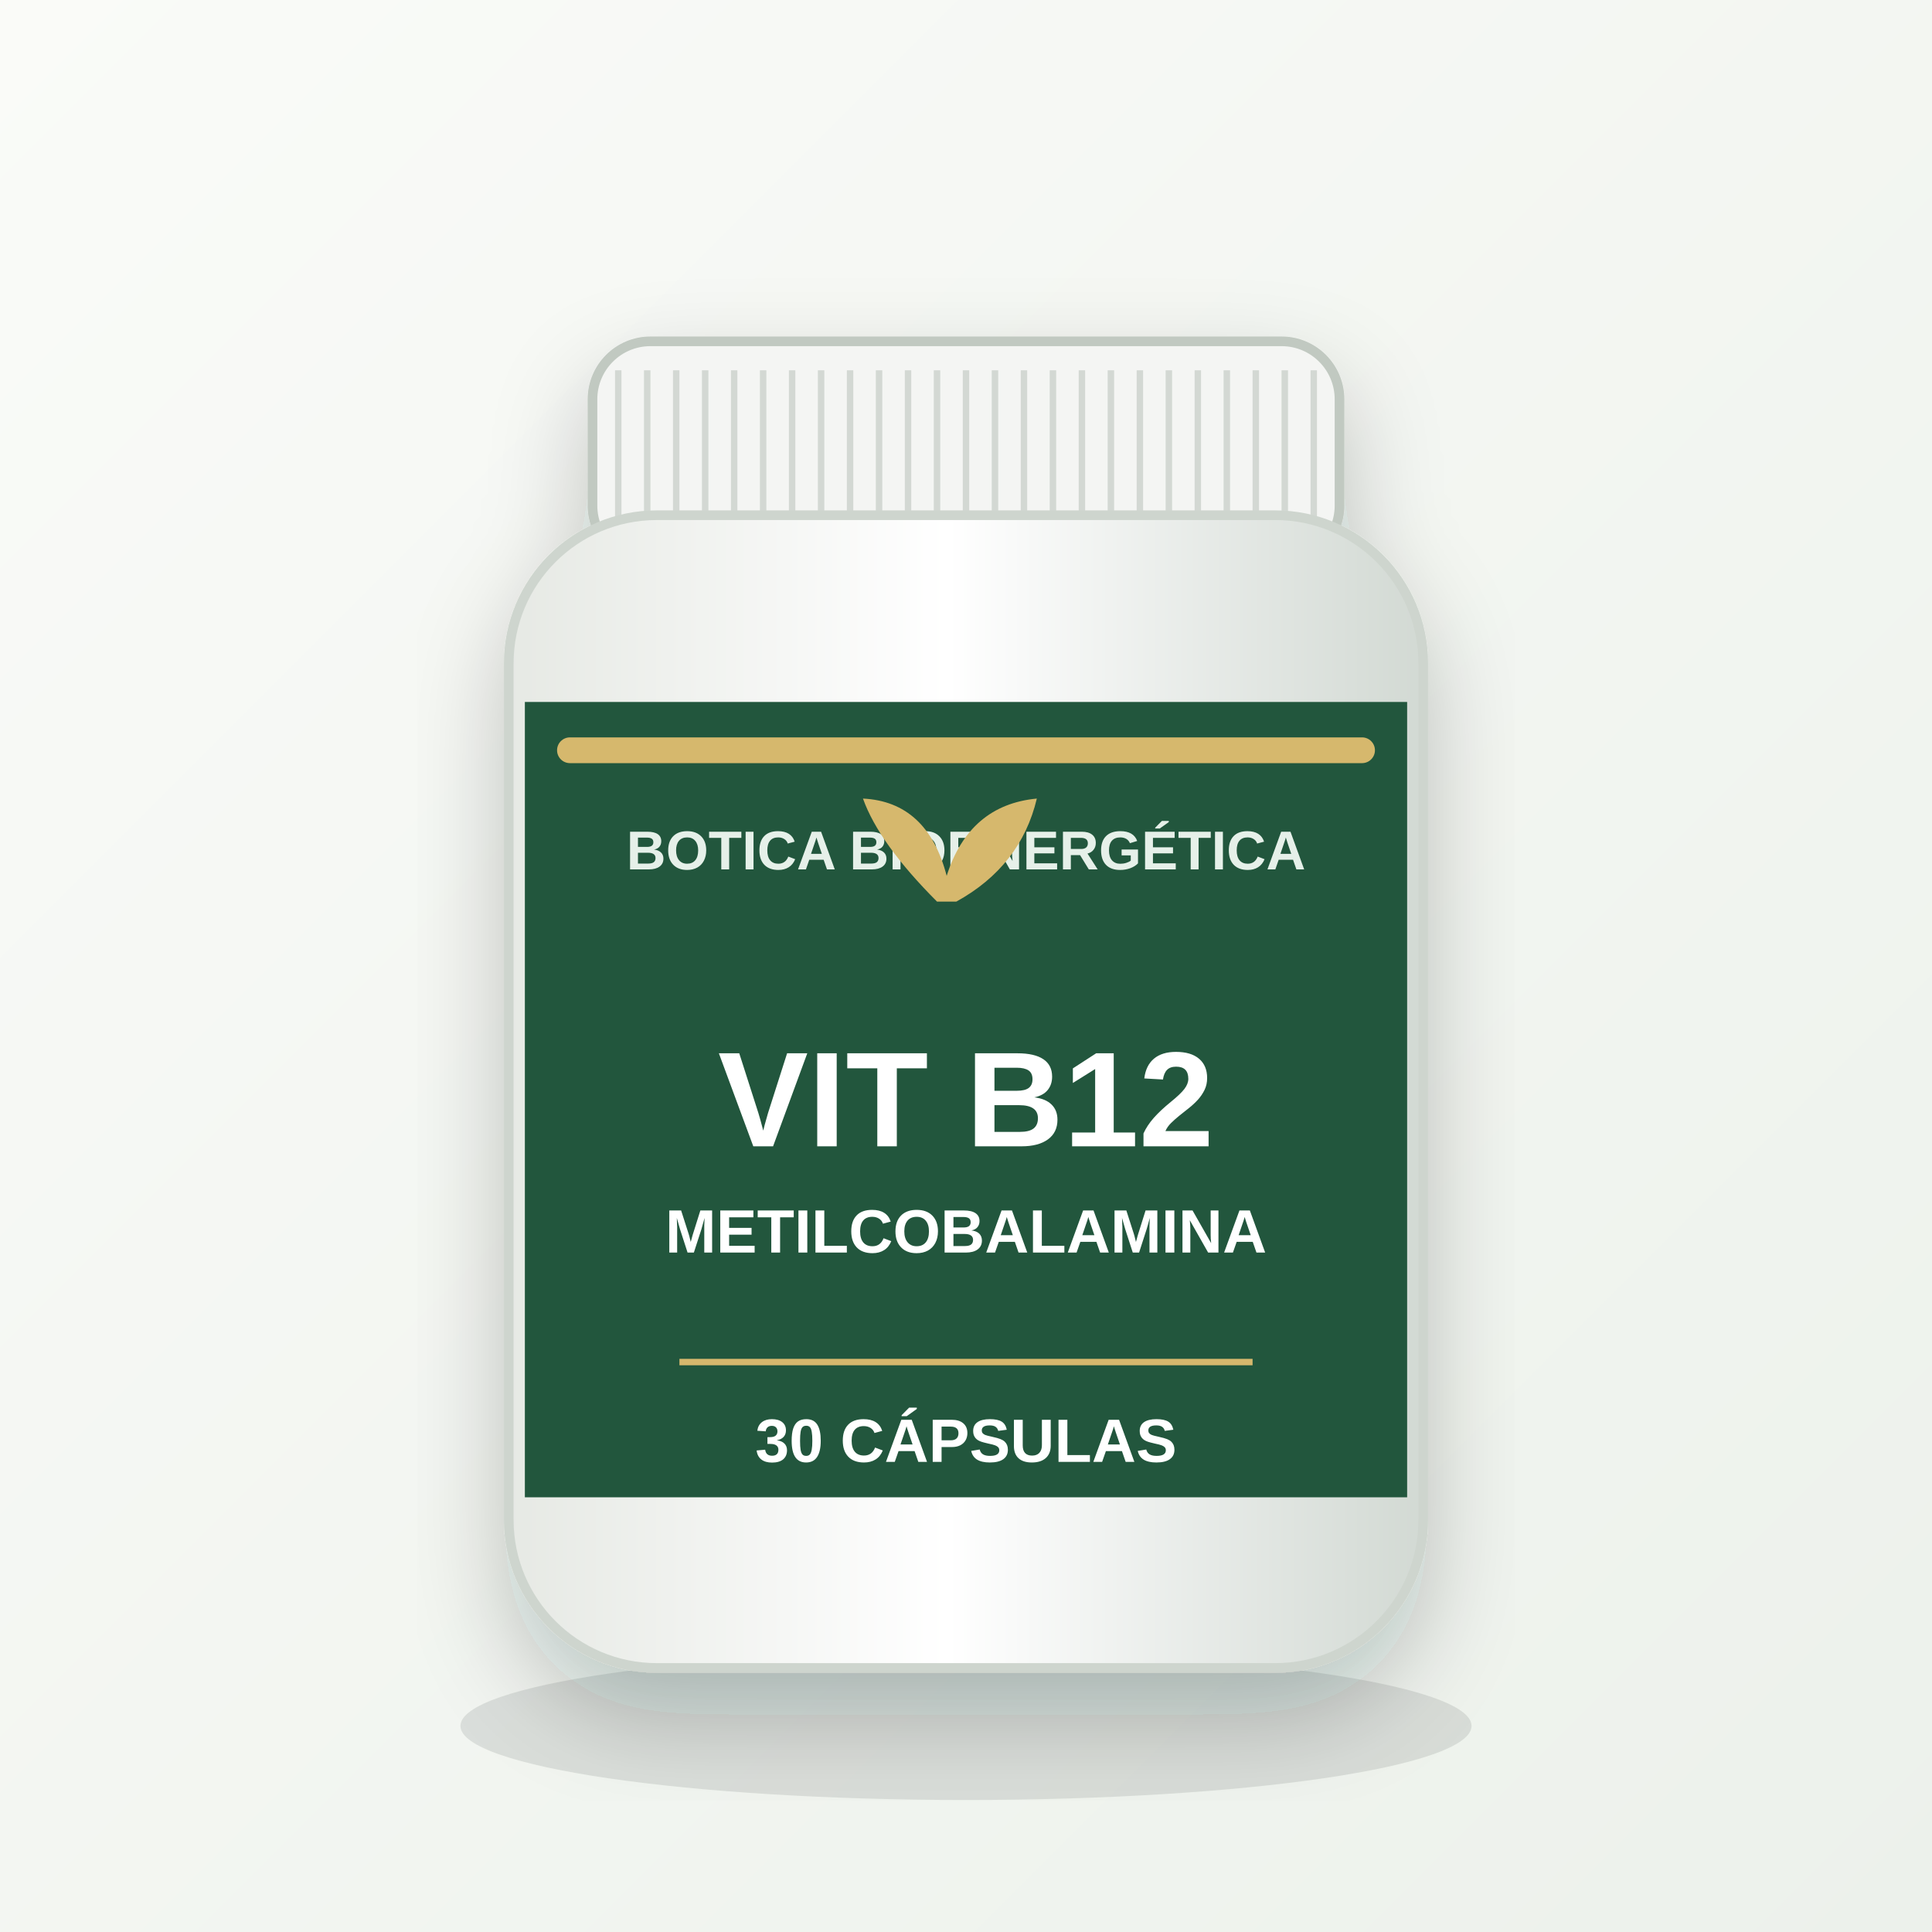
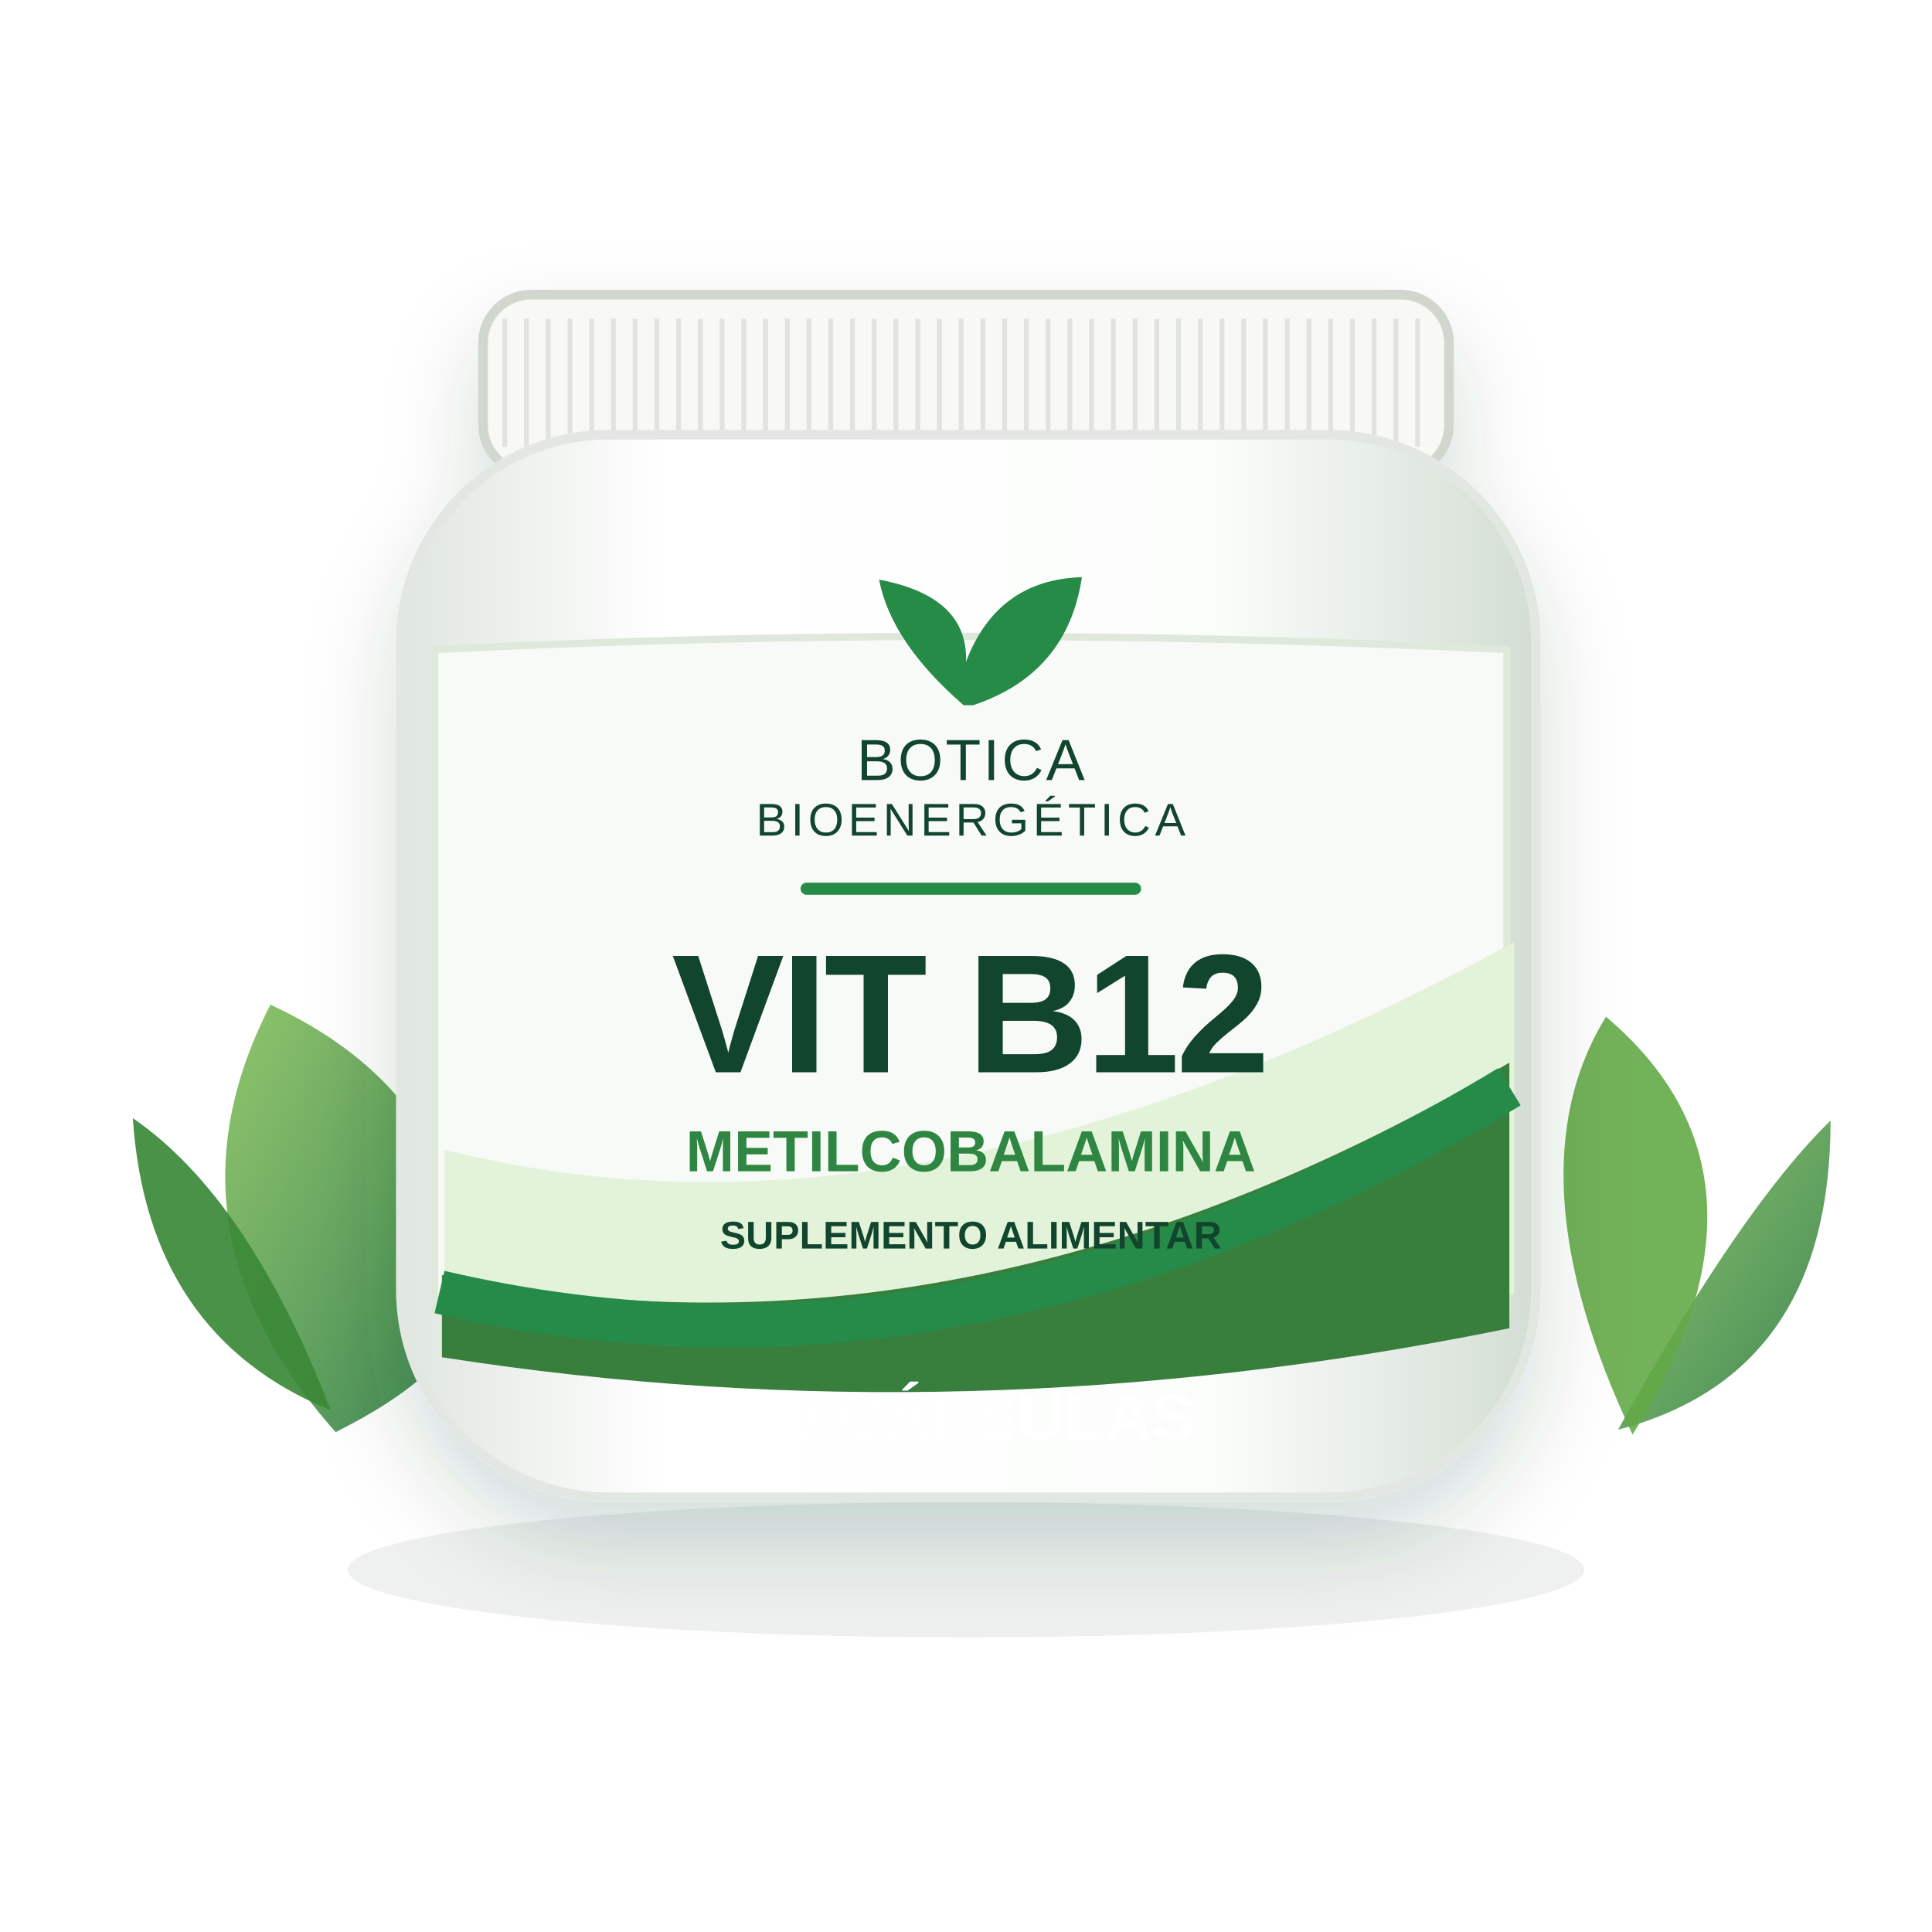
- <svg xmlns="http://www.w3.org/2000/svg" viewBox="0 0 600 600" role="img" aria-label="VIT B12 METILCOBALAMINA 30 CÁPSULAS">
+ <svg xmlns="http://www.w3.org/2000/svg" viewBox="0 0 800 800" role="img" aria-label="VIT B12 METILCOBALAMINA Botica Bioenergética">
  <defs>
-     <linearGradient id="bg" x2="1" y2="1">
-       <stop stop-color="#fafbf8" />
-       <stop offset="1" stop-color="#ecf1eb" />
+     <linearGradient id="glass" x1="0" x2="1">
+       <stop stop-color="#e0e6e0" />
+       <stop offset=".23" stop-color="#ffffff" />
+       <stop offset=".72" stop-color="#fbfdfb" />
+       <stop offset="1" stop-color="#d4ded4" />
    </linearGradient>
-     <linearGradient id="jar" x1="0" y1="0" x2="1" y2="0">
-       <stop stop-color="#e6e9e4" />
-       <stop offset=".48" stop-color="#ffffff" />
-       <stop offset="1" stop-color="#d2d9d3" />
+     <linearGradient id="amber" x1="0" x2="1">
+       <stop stop-color="#512e18" />
+       <stop offset=".45" stop-color="#b3753e" />
+       <stop offset="1" stop-color="#4e2c1b" />
    </linearGradient>
-     <filter id="shadow">
-       <feDropShadow dx="0" dy="13" stdDeviation="15" flood-color="#14251c" flood-opacity=".22" />
+     <filter id="shade" x="-30%" y="-30%" width="160%" height="160%">
+       <feDropShadow dx="0" dy="18" stdDeviation="18" flood-color="#0e3622" flood-opacity=".17" />
    </filter>
+     <linearGradient id="leaf" x1="0" y1="0" x2="1" y2="1">
+       <stop stop-color="#7dbb52" />
+       <stop offset="1" stop-color="#1e7339" />
+     </linearGradient>
  </defs>
-   <rect width="600" height="600" fill="url(#bg)" />
-   <ellipse cx="300" cy="536" rx="157" ry="23" fill="#1a2820" opacity=".11" />
-   <g filter="url(#shadow)">
-     <rect x="184" y="106" width="232" height="69" rx="18" fill="#f4f5f3" stroke="#c1c9c1" stroke-width="3" />
-     <path d="M192 115v48" stroke="#d3d8d3" stroke-width="2" />
-     <path d="M201 115v48" stroke="#d3d8d3" stroke-width="2" />
-     <path d="M210 115v48" stroke="#d3d8d3" stroke-width="2" />
-     <path d="M219 115v48" stroke="#d3d8d3" stroke-width="2" />
-     <path d="M228 115v48" stroke="#d3d8d3" stroke-width="2" />
-     <path d="M237 115v48" stroke="#d3d8d3" stroke-width="2" />
-     <path d="M246 115v48" stroke="#d3d8d3" stroke-width="2" />
-     <path d="M255 115v48" stroke="#d3d8d3" stroke-width="2" />
-     <path d="M264 115v48" stroke="#d3d8d3" stroke-width="2" />
-     <path d="M273 115v48" stroke="#d3d8d3" stroke-width="2" />
-     <path d="M282 115v48" stroke="#d3d8d3" stroke-width="2" />
-     <path d="M291 115v48" stroke="#d3d8d3" stroke-width="2" />
-     <path d="M300 115v48" stroke="#d3d8d3" stroke-width="2" />
-     <path d="M309 115v48" stroke="#d3d8d3" stroke-width="2" />
-     <path d="M318 115v48" stroke="#d3d8d3" stroke-width="2" />
-     <path d="M327 115v48" stroke="#d3d8d3" stroke-width="2" />
-     <path d="M336 115v48" stroke="#d3d8d3" stroke-width="2" />
-     <path d="M345 115v48" stroke="#d3d8d3" stroke-width="2" />
-     <path d="M354 115v48" stroke="#d3d8d3" stroke-width="2" />
-     <path d="M363 115v48" stroke="#d3d8d3" stroke-width="2" />
-     <path d="M372 115v48" stroke="#d3d8d3" stroke-width="2" />
-     <path d="M381 115v48" stroke="#d3d8d3" stroke-width="2" />
-     <path d="M390 115v48" stroke="#d3d8d3" stroke-width="2" />
-     <path d="M399 115v48" stroke="#d3d8d3" stroke-width="2" />
-     <path d="M408 115v48" stroke="#d3d8d3" stroke-width="2" />
-     <rect x="158" y="160" width="284" height="358" rx="46" fill="url(#jar)" stroke="#ced5ce" stroke-width="3" />
-     <path d="M163 218h274v247H163z" fill="#21563c" />
-     <rect x="173" y="229" width="254" height="8" rx="4" fill="#d6b86d" />
-     <text x="300" y="270" font-family="Arial,sans-serif" text-anchor="middle" fill="#e6f0e9" font-size="17" font-weight="700">BOTICA BIOENERGÉTICA</text>
-     <path d="M291 280q-18-18-23-32q20 1 26 24q7-22 28-24q-5 21-25 32" fill="#d6b86d" />
-     <text x="300" y="356" text-anchor="middle" font-family="Arial,sans-serif" font-size="42" font-weight="900" fill="#ffffff">VIT B12</text>
-     <text x="300" y="389" text-anchor="middle" font-family="Arial,sans-serif" font-size="19" font-weight="700" fill="#ffffff">METILCOBALAMINA</text>
-     <path d="M211 423h178" stroke="#d6b86d" stroke-width="2" />
-     <text x="300" y="454" text-anchor="middle" font-family="Arial,sans-serif" font-size="19" font-weight="700" fill="#ffffff">30 CÁPSULAS</text>
+   <rect width="800" height="800" fill="#ffffff" />
+   <ellipse cx="400" cy="650" rx="256" ry="28" fill="#21472e" opacity=".08" />
+   <path d="M139 593Q64 509 112 416Q198 456 192 546Q185 570 139 593Z" fill="url(#leaf)" opacity=".85" />
+   <path d="M137 584Q103 496 55 463Q61 553 137 584Z" fill="#3b8937" opacity=".92" />
+   <path d="M670 592Q721 500 758 464Q758 569 670 592Z" fill="url(#leaf)" opacity=".85" />
+   <path d="M676 594Q625 486 665 421Q743 487 676 594Z" fill="#63aa46" opacity=".9" />
+   <g filter="url(#shade)">
+     <rect x="200" y="122" width="400" height="74" rx="20" fill="#f8f8f5" stroke="#d1d6cf" stroke-width="4" />
+     <path d="M209 132v53" stroke="#e0e4de" stroke-width="2" />
+     <path d="M218 132v53" stroke="#e0e4de" stroke-width="2" />
+     <path d="M227 132v53" stroke="#e0e4de" stroke-width="2" />
+     <path d="M236 132v53" stroke="#e0e4de" stroke-width="2" />
+     <path d="M245 132v53" stroke="#e0e4de" stroke-width="2" />
+     <path d="M254 132v53" stroke="#e0e4de" stroke-width="2" />
+     <path d="M263 132v53" stroke="#e0e4de" stroke-width="2" />
+     <path d="M272 132v53" stroke="#e0e4de" stroke-width="2" />
+     <path d="M281 132v53" stroke="#e0e4de" stroke-width="2" />
+     <path d="M290 132v53" stroke="#e0e4de" stroke-width="2" />
+     <path d="M299 132v53" stroke="#e0e4de" stroke-width="2" />
+     <path d="M308 132v53" stroke="#e0e4de" stroke-width="2" />
+     <path d="M317 132v53" stroke="#e0e4de" stroke-width="2" />
+     <path d="M326 132v53" stroke="#e0e4de" stroke-width="2" />
+     <path d="M335 132v53" stroke="#e0e4de" stroke-width="2" />
+     <path d="M344 132v53" stroke="#e0e4de" stroke-width="2" />
+     <path d="M353 132v53" stroke="#e0e4de" stroke-width="2" />
+     <path d="M362 132v53" stroke="#e0e4de" stroke-width="2" />
+     <path d="M371 132v53" stroke="#e0e4de" stroke-width="2" />
+     <path d="M380 132v53" stroke="#e0e4de" stroke-width="2" />
+     <path d="M389 132v53" stroke="#e0e4de" stroke-width="2" />
+     <path d="M398 132v53" stroke="#e0e4de" stroke-width="2" />
+     <path d="M407 132v53" stroke="#e0e4de" stroke-width="2" />
+     <path d="M416 132v53" stroke="#e0e4de" stroke-width="2" />
+     <path d="M425 132v53" stroke="#e0e4de" stroke-width="2" />
+     <path d="M434 132v53" stroke="#e0e4de" stroke-width="2" />
+     <path d="M443 132v53" stroke="#e0e4de" stroke-width="2" />
+     <path d="M452 132v53" stroke="#e0e4de" stroke-width="2" />
+     <path d="M461 132v53" stroke="#e0e4de" stroke-width="2" />
+     <path d="M470 132v53" stroke="#e0e4de" stroke-width="2" />
+     <path d="M479 132v53" stroke="#e0e4de" stroke-width="2" />
+     <path d="M488 132v53" stroke="#e0e4de" stroke-width="2" />
+     <path d="M497 132v53" stroke="#e0e4de" stroke-width="2" />
+     <path d="M506 132v53" stroke="#e0e4de" stroke-width="2" />
+     <path d="M515 132v53" stroke="#e0e4de" stroke-width="2" />
+     <path d="M524 132v53" stroke="#e0e4de" stroke-width="2" />
+     <path d="M533 132v53" stroke="#e0e4de" stroke-width="2" />
+     <path d="M542 132v53" stroke="#e0e4de" stroke-width="2" />
+     <path d="M551 132v53" stroke="#e0e4de" stroke-width="2" />
+     <path d="M560 132v53" stroke="#e0e4de" stroke-width="2" />
+     <path d="M569 132v53" stroke="#e0e4de" stroke-width="2" />
+     <path d="M578 132v53" stroke="#e0e4de" stroke-width="2" />
+     <path d="M587 132v53" stroke="#e0e4de" stroke-width="2" />
+     <rect x="166" y="180" width="470" height="440" rx="86" fill="url(#glass)" stroke="#e2e8e1" stroke-width="4" />
+     <path d="M180 269Q398 258 624 269V543Q398 554 180 543Z" fill="#f8faf7" stroke="#dee8db" stroke-width="3" />
+     <path d="M184 476Q380 526 627 390V536Q376 572 184 535Z" fill="#e3f3da" />
+     <path d="M183 528Q400 573 625 440V550Q400 596 183 562Z" fill="#387f3e" />
+     <path d="M182 535Q400 586 625 450" fill="none" stroke="#278b48" stroke-width="18" />
+   </g>
+   <g font-family="Arial,Helvetica,sans-serif" text-anchor="middle">
+     <path d="M399 292q-30-26-35-52q37 7 36 34q13-34 48-35q-6 40-45 53" fill="#278b48" />
+     <text x="402" y="323" fill="#12452d" font-size="24" letter-spacing="1">BOTICA</text>
+     <text x="402" y="346" fill="#12452d" font-size="19" letter-spacing="1.8">BIOENERGÉTICA</text>
+     <path d="M334 368h136" stroke="#278b48" stroke-width="5" stroke-linecap="round" />
+     <text x="402" y="444" fill="#12452d" font-size="70" font-weight="900" letter-spacing="-1.5">VIT B12</text>
+     <text x="402" y="485" fill="#2e8642" font-size="24" font-weight="800">METILCOBALAMINA</text>
+     <text x="402" y="517" fill="#12452d" font-size="16" font-weight="600">SUPLEMENTO ALIMENTAR</text>
+     <text x="402" y="596" fill="#ffffff" font-size="27" font-weight="800">30 CÁPSULAS</text>
  </g>
</svg>
